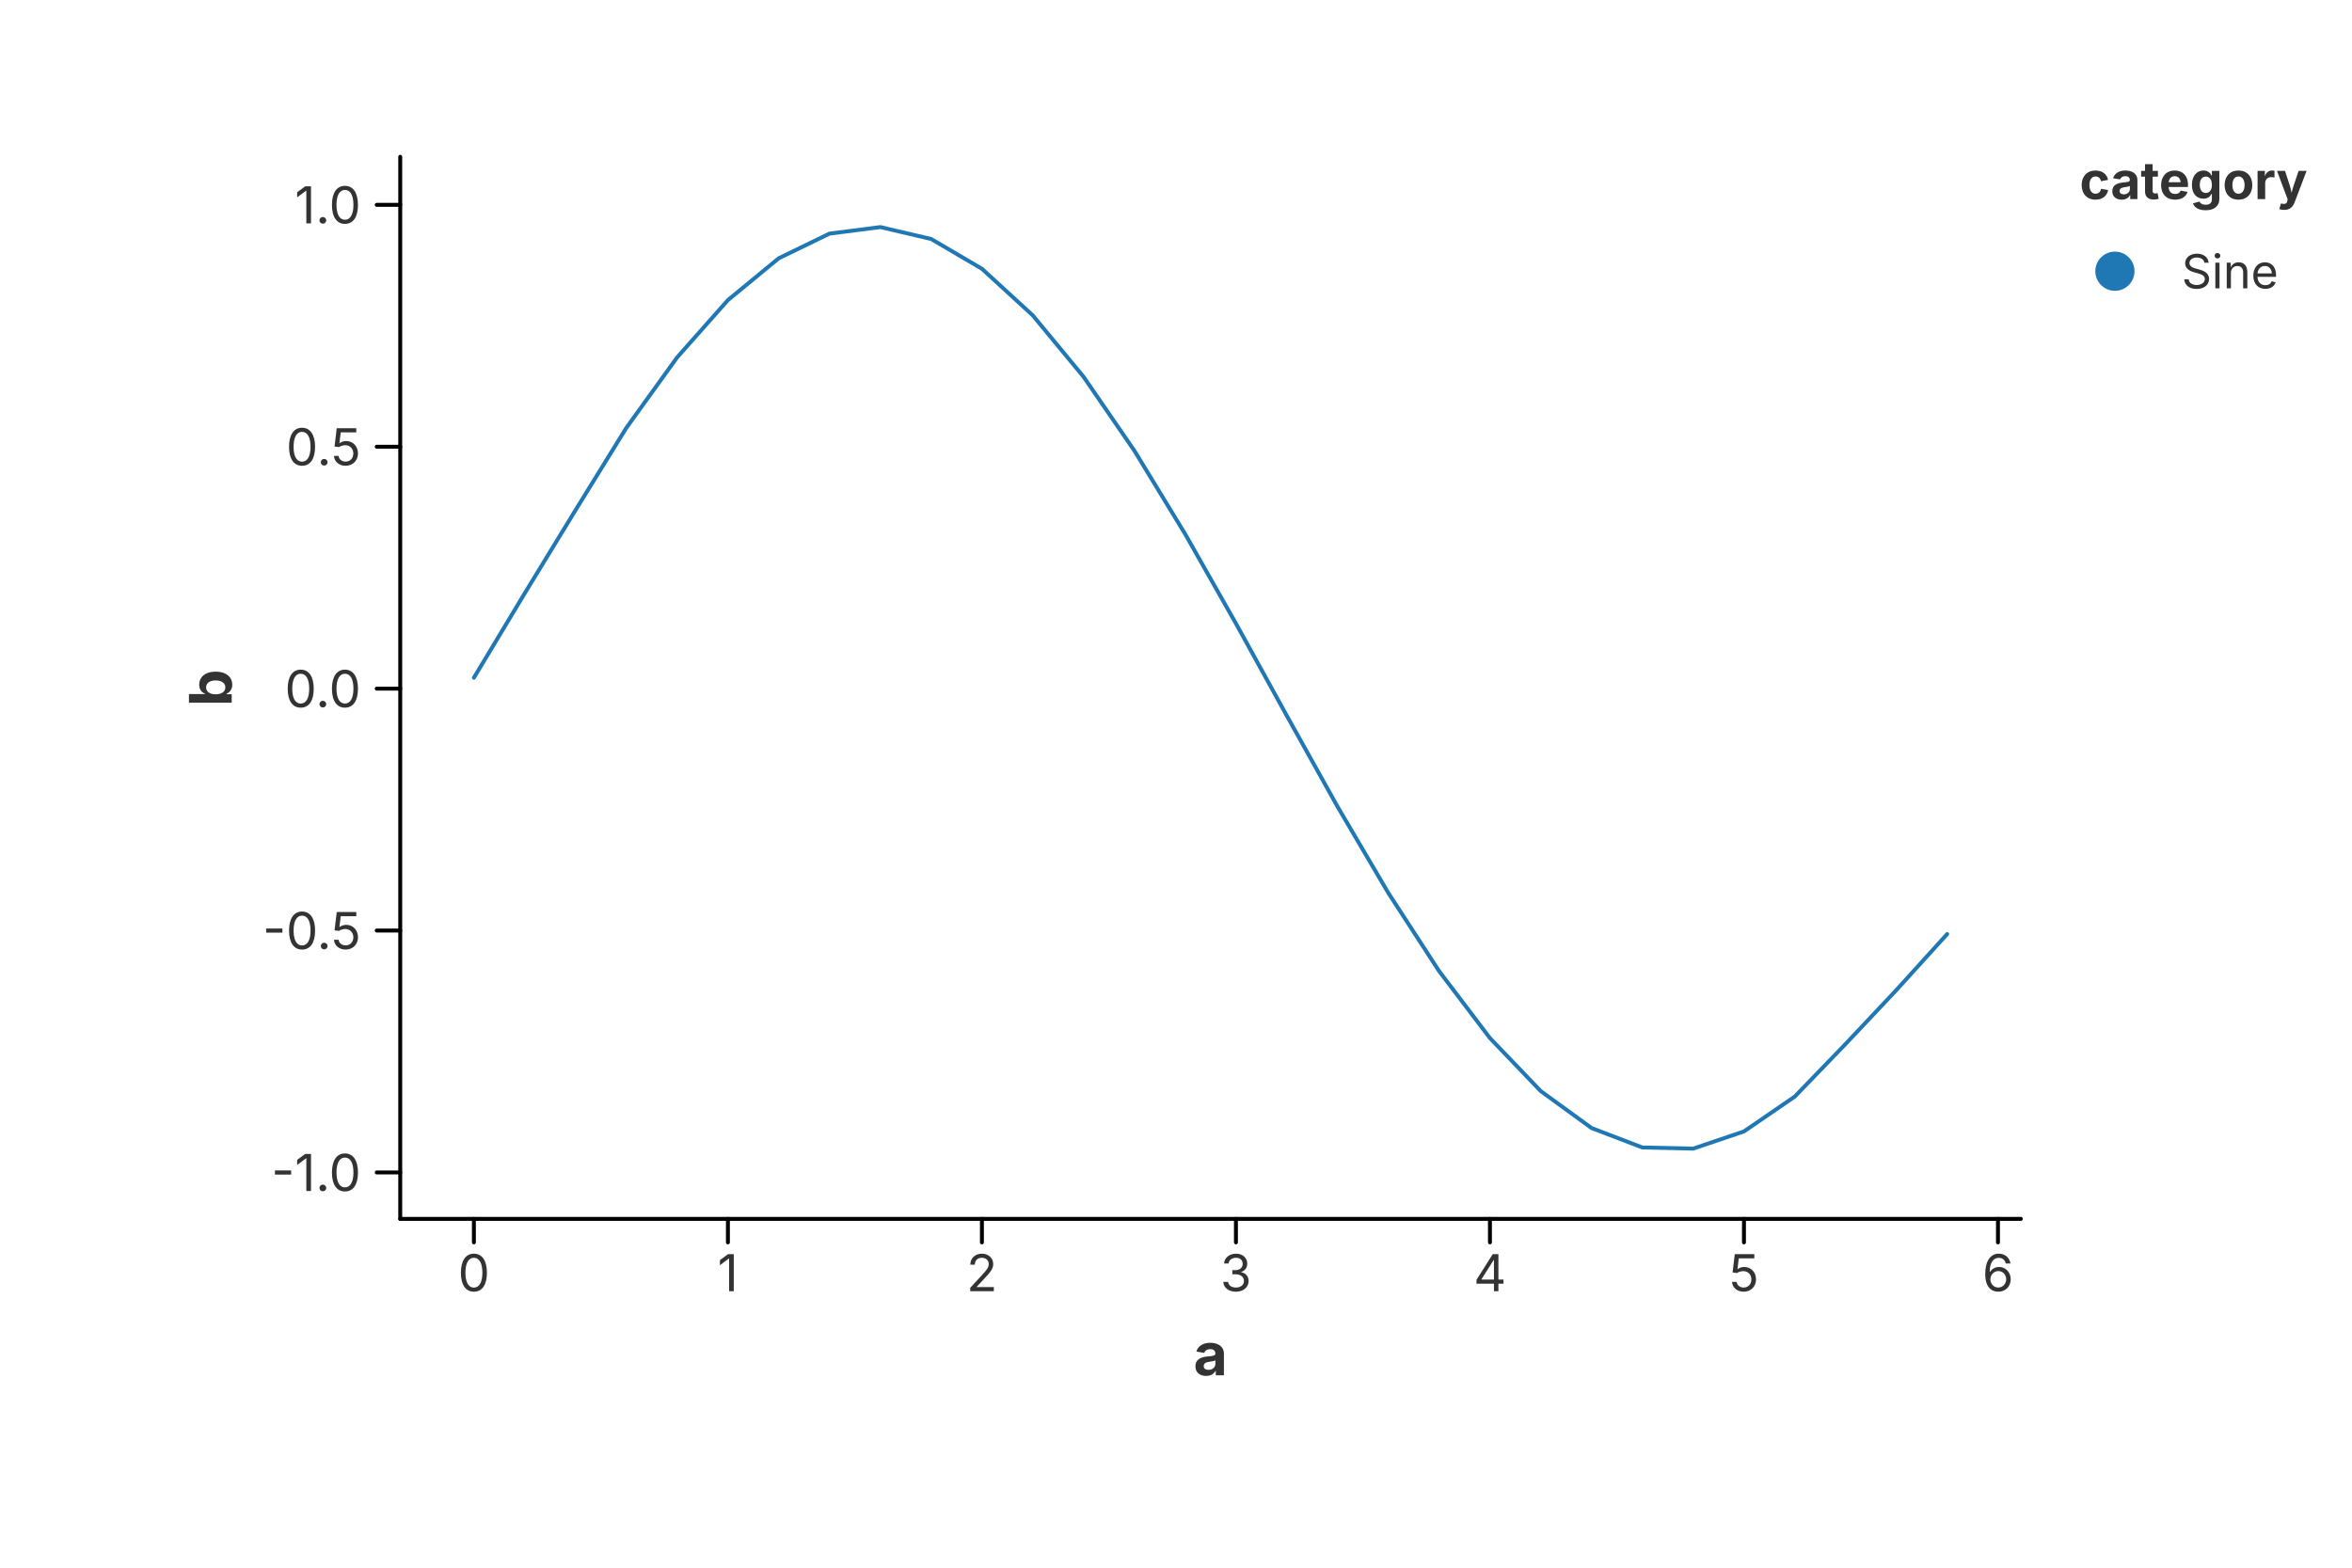
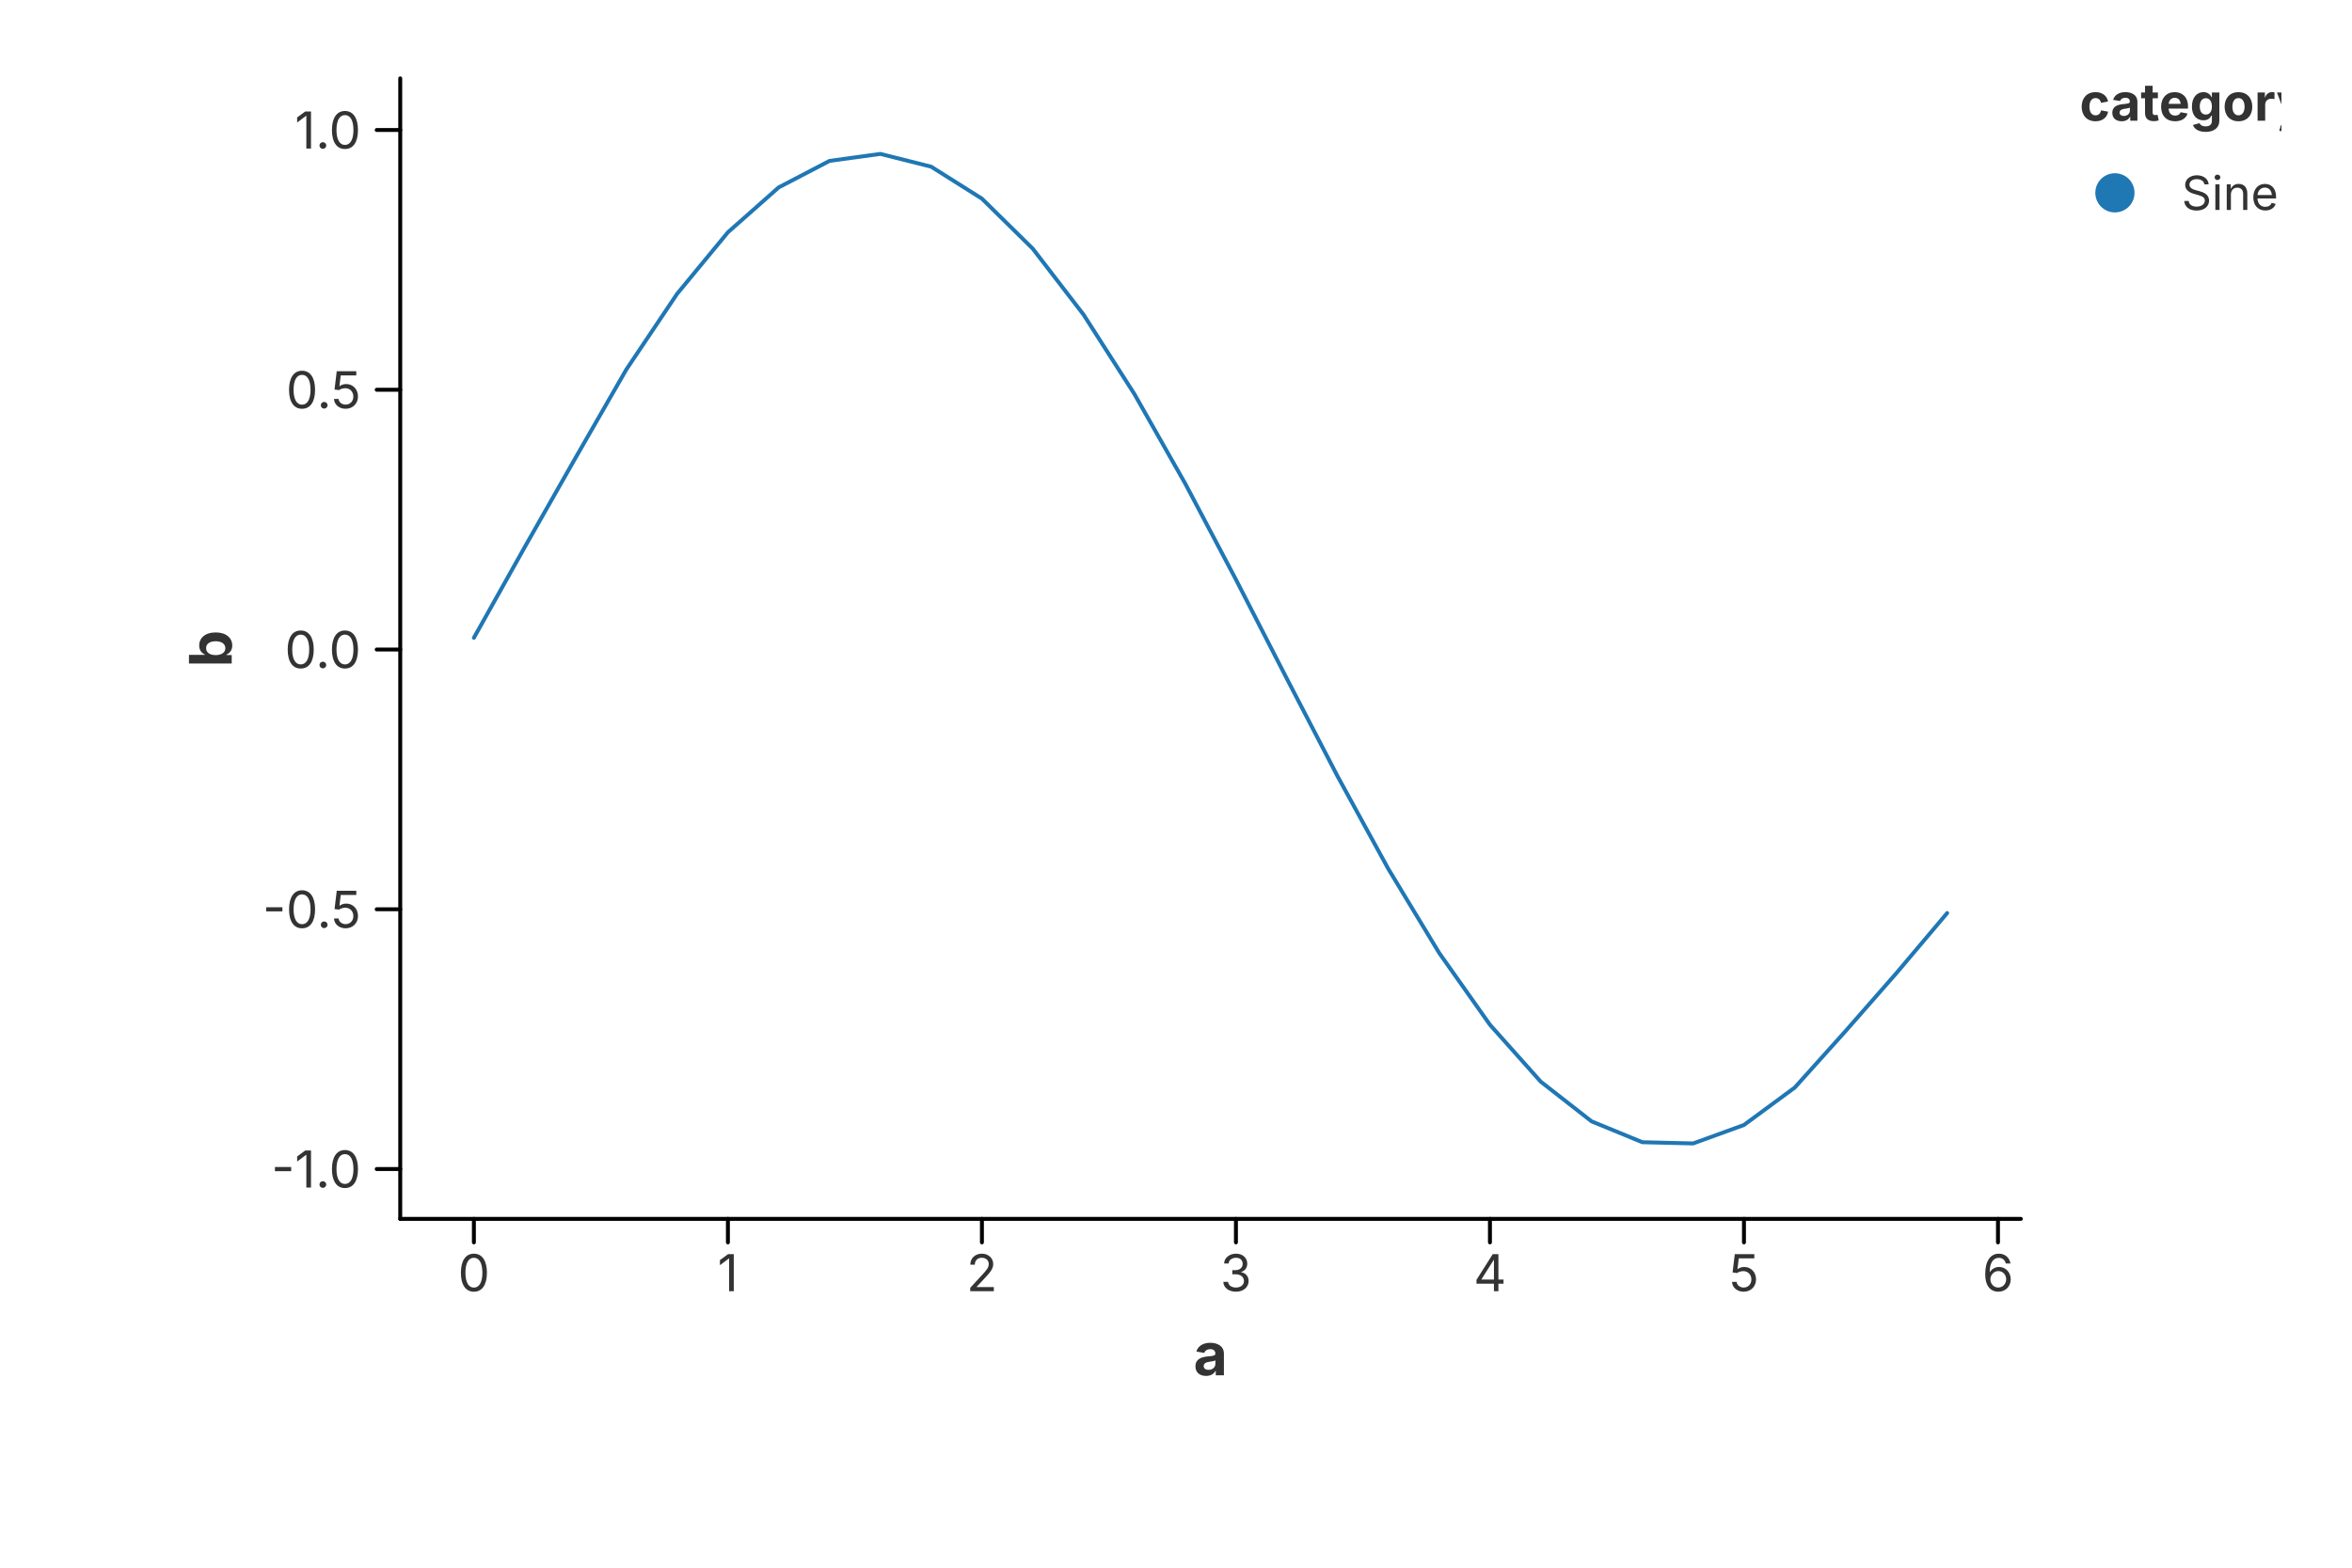
<svg xmlns="http://www.w3.org/2000/svg" width="600" height="400" viewBox="0 0 600 400">
  <rect x="0.000" y="0.000" width="600.000" height="400.000" fill="rgba(255,255,255,1.000)" stroke="none" stroke-width="0.000" fill-opacity="1.000" stroke-opacity="1.000" />
  <defs>
    <clipPath id="plot-clip-area-0">
-       <rect x="102.100" y="40.000" width="413.420" height="271.000" />
+       <rect x="102.100" y="20.000" width="413.420" height="291.000" />
    </clipPath>
  </defs>
  <g clip-path="url(#plot-clip-area-0)">
-     <path d="M 120.892 172.928 L 133.852 151.389 L 146.812 130.175 L 159.771 109.186 L 172.731 91.194 L 185.691 76.571 L 198.651 65.901 L 211.611 59.608 L 224.571 57.944 L 237.531 60.975 L 250.491 68.580 L 263.450 80.456 L 276.410 96.130 L 289.370 114.976 L 302.330 136.243 L 315.290 159.084 L 328.250 182.588 L 341.210 205.817 L 354.170 227.847 L 367.129 247.797 L 380.089 264.874 L 393.049 278.396 L 406.009 287.825 L 418.969 292.783 L 431.929 293.075 L 444.889 288.687 L 457.849 279.796 L 470.808 266.375 L 483.768 252.615 L 496.728 238.329" fill="none" stroke="rgba(31,119,180,1.000)" stroke-width="1.000" stroke-opacity="1.000" stroke-linejoin="round" stroke-linecap="round" />
+     <path d="M 120.892 162.738 L 133.852 139.610 L 146.812 116.830 L 159.771 94.292 L 172.731 74.972 L 185.691 59.270 L 198.651 47.813 L 211.611 41.056 L 224.571 39.269 L 237.531 42.523 L 250.491 50.690 L 263.450 63.442 L 276.410 80.272 L 289.370 100.509 L 302.330 123.346 L 315.290 147.873 L 328.250 173.111 L 341.210 198.055 L 354.170 221.710 L 367.129 243.133 L 380.089 261.470 L 393.049 275.990 L 406.009 286.114 L 418.969 291.439 L 431.929 291.752 L 444.889 287.041 L 457.849 277.493 L 470.808 263.081 L 483.768 248.306 L 496.728 232.966" fill="none" stroke="rgba(31,119,180,1.000)" stroke-width="1.000" stroke-opacity="1.000" stroke-linejoin="round" stroke-linecap="round" />
  </g>
  <path d="M 102.100 311.000 L 515.520 311.000" fill="none" stroke="rgba(0,0,0,1.000)" stroke-width="1.000" stroke-opacity="1.000" stroke-linejoin="round" stroke-linecap="round" />
  <path d="M 120.892 311.000 L 120.892 317.000" fill="none" stroke="rgba(0,0,0,1.000)" stroke-width="1.000" stroke-opacity="1.000" stroke-linejoin="round" stroke-linecap="round" />
  <text x="120.892" y="320.000" font-size="13.0" font-family="Inter, -apple-system, BlinkMacSystemFont, 'Segoe UI', Roboto, Helvetica, Arial, 'PingFang SC', 'Microsoft YaHei', Ubuntu, Cantarell, 'Noto Sans', sans-serif" fill="rgba(51,51,51,1.000)" fill-opacity="1.000" text-anchor="middle" font-weight="normal" dominant-baseline="hanging" transform="rotate(0 120.892 320.000)">0</text>
  <path d="M 185.691 311.000 L 185.691 317.000" fill="none" stroke="rgba(0,0,0,1.000)" stroke-width="1.000" stroke-opacity="1.000" stroke-linejoin="round" stroke-linecap="round" />
  <text x="185.691" y="320.000" font-size="13.0" font-family="Inter, -apple-system, BlinkMacSystemFont, 'Segoe UI', Roboto, Helvetica, Arial, 'PingFang SC', 'Microsoft YaHei', Ubuntu, Cantarell, 'Noto Sans', sans-serif" fill="rgba(51,51,51,1.000)" fill-opacity="1.000" text-anchor="middle" font-weight="normal" dominant-baseline="hanging" transform="rotate(0 185.691 320.000)">1</text>
  <path d="M 250.491 311.000 L 250.491 317.000" fill="none" stroke="rgba(0,0,0,1.000)" stroke-width="1.000" stroke-opacity="1.000" stroke-linejoin="round" stroke-linecap="round" />
  <text x="250.491" y="320.000" font-size="13.0" font-family="Inter, -apple-system, BlinkMacSystemFont, 'Segoe UI', Roboto, Helvetica, Arial, 'PingFang SC', 'Microsoft YaHei', Ubuntu, Cantarell, 'Noto Sans', sans-serif" fill="rgba(51,51,51,1.000)" fill-opacity="1.000" text-anchor="middle" font-weight="normal" dominant-baseline="hanging" transform="rotate(0 250.491 320.000)">2</text>
  <path d="M 315.290 311.000 L 315.290 317.000" fill="none" stroke="rgba(0,0,0,1.000)" stroke-width="1.000" stroke-opacity="1.000" stroke-linejoin="round" stroke-linecap="round" />
  <text x="315.290" y="320.000" font-size="13.0" font-family="Inter, -apple-system, BlinkMacSystemFont, 'Segoe UI', Roboto, Helvetica, Arial, 'PingFang SC', 'Microsoft YaHei', Ubuntu, Cantarell, 'Noto Sans', sans-serif" fill="rgba(51,51,51,1.000)" fill-opacity="1.000" text-anchor="middle" font-weight="normal" dominant-baseline="hanging" transform="rotate(0 315.290 320.000)">3</text>
  <path d="M 380.089 311.000 L 380.089 317.000" fill="none" stroke="rgba(0,0,0,1.000)" stroke-width="1.000" stroke-opacity="1.000" stroke-linejoin="round" stroke-linecap="round" />
  <text x="380.089" y="320.000" font-size="13.0" font-family="Inter, -apple-system, BlinkMacSystemFont, 'Segoe UI', Roboto, Helvetica, Arial, 'PingFang SC', 'Microsoft YaHei', Ubuntu, Cantarell, 'Noto Sans', sans-serif" fill="rgba(51,51,51,1.000)" fill-opacity="1.000" text-anchor="middle" font-weight="normal" dominant-baseline="hanging" transform="rotate(0 380.089 320.000)">4</text>
  <path d="M 444.889 311.000 L 444.889 317.000" fill="none" stroke="rgba(0,0,0,1.000)" stroke-width="1.000" stroke-opacity="1.000" stroke-linejoin="round" stroke-linecap="round" />
  <text x="444.889" y="320.000" font-size="13.0" font-family="Inter, -apple-system, BlinkMacSystemFont, 'Segoe UI', Roboto, Helvetica, Arial, 'PingFang SC', 'Microsoft YaHei', Ubuntu, Cantarell, 'Noto Sans', sans-serif" fill="rgba(51,51,51,1.000)" fill-opacity="1.000" text-anchor="middle" font-weight="normal" dominant-baseline="hanging" transform="rotate(0 444.889 320.000)">5</text>
  <path d="M 509.688 311.000 L 509.688 317.000" fill="none" stroke="rgba(0,0,0,1.000)" stroke-width="1.000" stroke-opacity="1.000" stroke-linejoin="round" stroke-linecap="round" />
  <text x="509.688" y="320.000" font-size="13.0" font-family="Inter, -apple-system, BlinkMacSystemFont, 'Segoe UI', Roboto, Helvetica, Arial, 'PingFang SC', 'Microsoft YaHei', Ubuntu, Cantarell, 'Noto Sans', sans-serif" fill="rgba(51,51,51,1.000)" fill-opacity="1.000" text-anchor="middle" font-weight="normal" dominant-baseline="hanging" transform="rotate(0 509.688 320.000)">6</text>
  <text x="308.810" y="340.000" font-size="15.0" font-family="Inter, -apple-system, BlinkMacSystemFont, 'Segoe UI', Roboto, Helvetica, Arial, 'PingFang SC', 'Microsoft YaHei', Ubuntu, Cantarell, 'Noto Sans', sans-serif" fill="rgba(51,51,51,1.000)" fill-opacity="1.000" text-anchor="middle" font-weight="bold" dominant-baseline="hanging" transform="rotate(0 308.810 340.000)">a</text>
-   <path d="M 102.100 40.000 L 102.100 311.000" fill="none" stroke="rgba(0,0,0,1.000)" stroke-width="1.000" stroke-opacity="1.000" stroke-linejoin="round" stroke-linecap="round" />
-   <path d="M 102.100 299.155 L 96.100 299.155" fill="none" stroke="rgba(0,0,0,1.000)" stroke-width="1.000" stroke-opacity="1.000" stroke-linejoin="round" stroke-linecap="round" />
-   <text x="92.100" y="299.155" font-size="13.0" font-family="Inter, -apple-system, BlinkMacSystemFont, 'Segoe UI', Roboto, Helvetica, Arial, 'PingFang SC', 'Microsoft YaHei', Ubuntu, Cantarell, 'Noto Sans', sans-serif" fill="rgba(51,51,51,1.000)" fill-opacity="1.000" text-anchor="end" font-weight="normal" dominant-baseline="central" transform="rotate(0 92.100 299.155)">-1.0</text>
-   <path d="M 102.100 237.433 L 96.100 237.433" fill="none" stroke="rgba(0,0,0,1.000)" stroke-width="1.000" stroke-opacity="1.000" stroke-linejoin="round" stroke-linecap="round" />
-   <text x="92.100" y="237.433" font-size="13.0" font-family="Inter, -apple-system, BlinkMacSystemFont, 'Segoe UI', Roboto, Helvetica, Arial, 'PingFang SC', 'Microsoft YaHei', Ubuntu, Cantarell, 'Noto Sans', sans-serif" fill="rgba(51,51,51,1.000)" fill-opacity="1.000" text-anchor="end" font-weight="normal" dominant-baseline="central" transform="rotate(0 92.100 237.433)">-0.5</text>
-   <path d="M 102.100 175.710 L 96.100 175.710" fill="none" stroke="rgba(0,0,0,1.000)" stroke-width="1.000" stroke-opacity="1.000" stroke-linejoin="round" stroke-linecap="round" />
-   <text x="92.100" y="175.710" font-size="13.0" font-family="Inter, -apple-system, BlinkMacSystemFont, 'Segoe UI', Roboto, Helvetica, Arial, 'PingFang SC', 'Microsoft YaHei', Ubuntu, Cantarell, 'Noto Sans', sans-serif" fill="rgba(51,51,51,1.000)" fill-opacity="1.000" text-anchor="end" font-weight="normal" dominant-baseline="central" transform="rotate(0 92.100 175.710)">0.0</text>
-   <path d="M 102.100 113.988 L 96.100 113.988" fill="none" stroke="rgba(0,0,0,1.000)" stroke-width="1.000" stroke-opacity="1.000" stroke-linejoin="round" stroke-linecap="round" />
-   <text x="92.100" y="113.988" font-size="13.0" font-family="Inter, -apple-system, BlinkMacSystemFont, 'Segoe UI', Roboto, Helvetica, Arial, 'PingFang SC', 'Microsoft YaHei', Ubuntu, Cantarell, 'Noto Sans', sans-serif" fill="rgba(51,51,51,1.000)" fill-opacity="1.000" text-anchor="end" font-weight="normal" dominant-baseline="central" transform="rotate(0 92.100 113.988)">0.5</text>
-   <path d="M 102.100 52.266 L 96.100 52.266" fill="none" stroke="rgba(0,0,0,1.000)" stroke-width="1.000" stroke-opacity="1.000" stroke-linejoin="round" stroke-linecap="round" />
-   <text x="92.100" y="52.266" font-size="13.0" font-family="Inter, -apple-system, BlinkMacSystemFont, 'Segoe UI', Roboto, Helvetica, Arial, 'PingFang SC', 'Microsoft YaHei', Ubuntu, Cantarell, 'Noto Sans', sans-serif" fill="rgba(51,51,51,1.000)" fill-opacity="1.000" text-anchor="end" font-weight="normal" dominant-baseline="central" transform="rotate(0 92.100 52.266)">1.0</text>
-   <text x="53.500" y="175.500" font-size="15.0" font-family="Inter, -apple-system, BlinkMacSystemFont, 'Segoe UI', Roboto, Helvetica, Arial, 'PingFang SC', 'Microsoft YaHei', Ubuntu, Cantarell, 'Noto Sans', sans-serif" fill="rgba(51,51,51,1.000)" fill-opacity="1.000" text-anchor="middle" font-weight="bold" dominant-baseline="middle" transform="rotate(-90 53.500 175.500)">b</text>
+   <path d="M 102.100 20.000 L 102.100 311.000" fill="none" stroke="rgba(0,0,0,1.000)" stroke-width="1.000" stroke-opacity="1.000" stroke-linejoin="round" stroke-linecap="round" />
+   <path d="M 102.100 298.281 L 96.100 298.281" fill="none" stroke="rgba(0,0,0,1.000)" stroke-width="1.000" stroke-opacity="1.000" stroke-linejoin="round" stroke-linecap="round" />
+   <text x="92.100" y="298.281" font-size="13.0" font-family="Inter, -apple-system, BlinkMacSystemFont, 'Segoe UI', Roboto, Helvetica, Arial, 'PingFang SC', 'Microsoft YaHei', Ubuntu, Cantarell, 'Noto Sans', sans-serif" fill="rgba(51,51,51,1.000)" fill-opacity="1.000" text-anchor="end" font-weight="normal" dominant-baseline="central" transform="rotate(0 92.100 298.281)">-1.0</text>
+   <path d="M 102.100 232.004 L 96.100 232.004" fill="none" stroke="rgba(0,0,0,1.000)" stroke-width="1.000" stroke-opacity="1.000" stroke-linejoin="round" stroke-linecap="round" />
+   <text x="92.100" y="232.004" font-size="13.0" font-family="Inter, -apple-system, BlinkMacSystemFont, 'Segoe UI', Roboto, Helvetica, Arial, 'PingFang SC', 'Microsoft YaHei', Ubuntu, Cantarell, 'Noto Sans', sans-serif" fill="rgba(51,51,51,1.000)" fill-opacity="1.000" text-anchor="end" font-weight="normal" dominant-baseline="central" transform="rotate(0 92.100 232.004)">-0.5</text>
+   <path d="M 102.100 165.726 L 96.100 165.726" fill="none" stroke="rgba(0,0,0,1.000)" stroke-width="1.000" stroke-opacity="1.000" stroke-linejoin="round" stroke-linecap="round" />
+   <text x="92.100" y="165.726" font-size="13.0" font-family="Inter, -apple-system, BlinkMacSystemFont, 'Segoe UI', Roboto, Helvetica, Arial, 'PingFang SC', 'Microsoft YaHei', Ubuntu, Cantarell, 'Noto Sans', sans-serif" fill="rgba(51,51,51,1.000)" fill-opacity="1.000" text-anchor="end" font-weight="normal" dominant-baseline="central" transform="rotate(0 92.100 165.726)">0.0</text>
+   <path d="M 102.100 99.448 L 96.100 99.448" fill="none" stroke="rgba(0,0,0,1.000)" stroke-width="1.000" stroke-opacity="1.000" stroke-linejoin="round" stroke-linecap="round" />
+   <text x="92.100" y="99.448" font-size="13.0" font-family="Inter, -apple-system, BlinkMacSystemFont, 'Segoe UI', Roboto, Helvetica, Arial, 'PingFang SC', 'Microsoft YaHei', Ubuntu, Cantarell, 'Noto Sans', sans-serif" fill="rgba(51,51,51,1.000)" fill-opacity="1.000" text-anchor="end" font-weight="normal" dominant-baseline="central" transform="rotate(0 92.100 99.448)">0.5</text>
+   <path d="M 102.100 33.171 L 96.100 33.171" fill="none" stroke="rgba(0,0,0,1.000)" stroke-width="1.000" stroke-opacity="1.000" stroke-linejoin="round" stroke-linecap="round" />
+   <text x="92.100" y="33.171" font-size="13.0" font-family="Inter, -apple-system, BlinkMacSystemFont, 'Segoe UI', Roboto, Helvetica, Arial, 'PingFang SC', 'Microsoft YaHei', Ubuntu, Cantarell, 'Noto Sans', sans-serif" fill="rgba(51,51,51,1.000)" fill-opacity="1.000" text-anchor="end" font-weight="normal" dominant-baseline="central" transform="rotate(0 92.100 33.171)">1.0</text>
+   <text x="53.500" y="165.500" font-size="15.0" font-family="Inter, -apple-system, BlinkMacSystemFont, 'Segoe UI', Roboto, Helvetica, Arial, 'PingFang SC', 'Microsoft YaHei', Ubuntu, Cantarell, 'Noto Sans', sans-serif" fill="rgba(51,51,51,1.000)" fill-opacity="1.000" text-anchor="middle" font-weight="bold" dominant-baseline="middle" transform="rotate(-90 53.500 165.500)">b</text>
  <defs>
    <clipPath id="plot-clip-area-1">
-       <rect x="515.520" y="0.000" width="84.480" height="400.000" />
+       <rect x="530.520" y="20.000" width="51.480" height="291.000" />
    </clipPath>
  </defs>
  <g clip-path="url(#plot-clip-area-1)">
-     <text x="530.520" y="46.000" font-size="13.2" font-family="Inter, -apple-system, BlinkMacSystemFont, 'Segoe UI', Roboto, Helvetica, Arial, 'PingFang SC', 'Microsoft YaHei', Ubuntu, Cantarell, 'Noto Sans', sans-serif" fill="rgba(51,51,51,1.000)" fill-opacity="1.000" text-anchor="start" font-weight="bold" dominant-baseline="central" transform="rotate(0 530.520 46.000)">category</text>
-     <circle cx="539.520" cy="69.200" r="5.000" fill="rgba(31,119,180,1.000)" stroke="none" stroke-width="0.000" fill-opacity="1.000" stroke-opacity="1.000" />
-     <text x="556.520" y="69.200" font-size="12.0" font-family="Inter, -apple-system, BlinkMacSystemFont, 'Segoe UI', Roboto, Helvetica, Arial, 'PingFang SC', 'Microsoft YaHei', Ubuntu, Cantarell, 'Noto Sans', sans-serif" fill="rgba(51,51,51,1.000)" fill-opacity="1.000" text-anchor="start" font-weight="normal" dominant-baseline="central" transform="rotate(0 556.520 69.200)">Sine</text>
+     <text x="530.520" y="26.000" font-size="13.2" font-family="Inter, -apple-system, BlinkMacSystemFont, 'Segoe UI', Roboto, Helvetica, Arial, 'PingFang SC', 'Microsoft YaHei', Ubuntu, Cantarell, 'Noto Sans', sans-serif" fill="rgba(51,51,51,1.000)" fill-opacity="1.000" text-anchor="start" font-weight="bold" dominant-baseline="central" transform="rotate(0 530.520 26.000)">category</text>
+     <circle cx="539.520" cy="49.200" r="5.000" fill="rgba(31,119,180,1.000)" stroke="none" stroke-width="0.000" fill-opacity="1.000" stroke-opacity="1.000" />
+     <text x="556.520" y="49.200" font-size="12.0" font-family="Inter, -apple-system, BlinkMacSystemFont, 'Segoe UI', Roboto, Helvetica, Arial, 'PingFang SC', 'Microsoft YaHei', Ubuntu, Cantarell, 'Noto Sans', sans-serif" fill="rgba(51,51,51,1.000)" fill-opacity="1.000" text-anchor="start" font-weight="normal" dominant-baseline="central" transform="rotate(0 556.520 49.200)">Sine</text>
  </g>
</svg>
